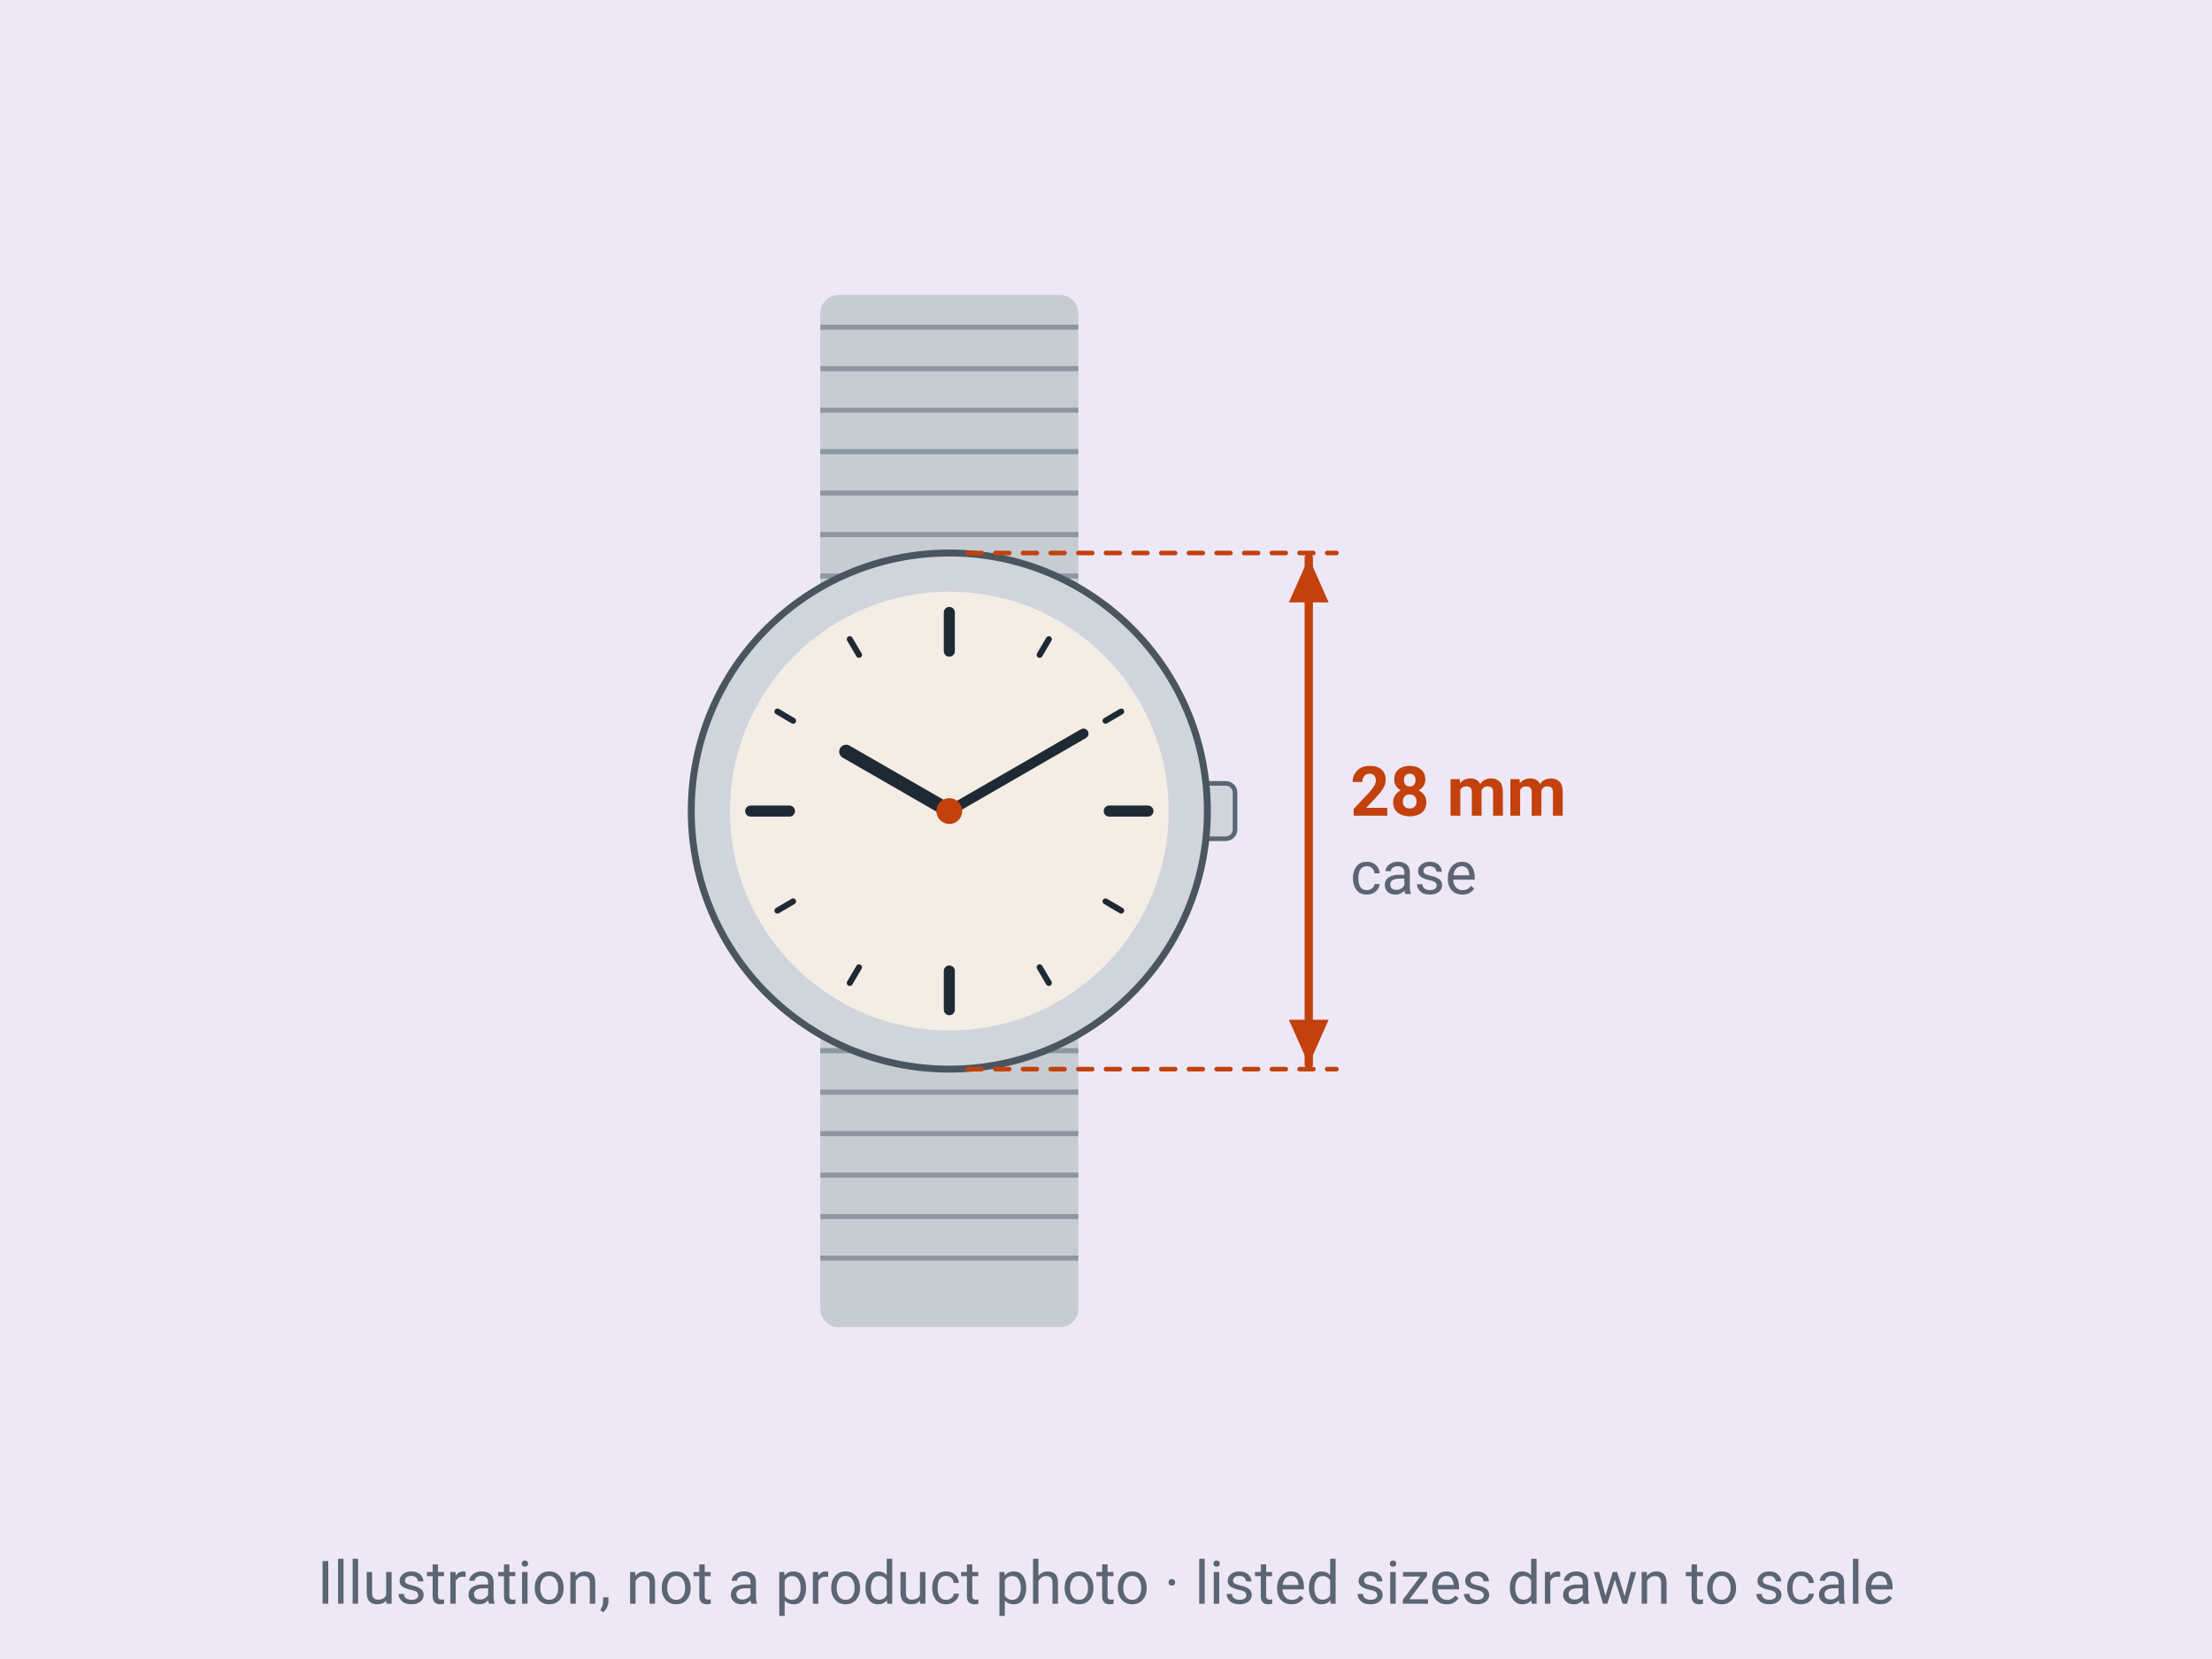
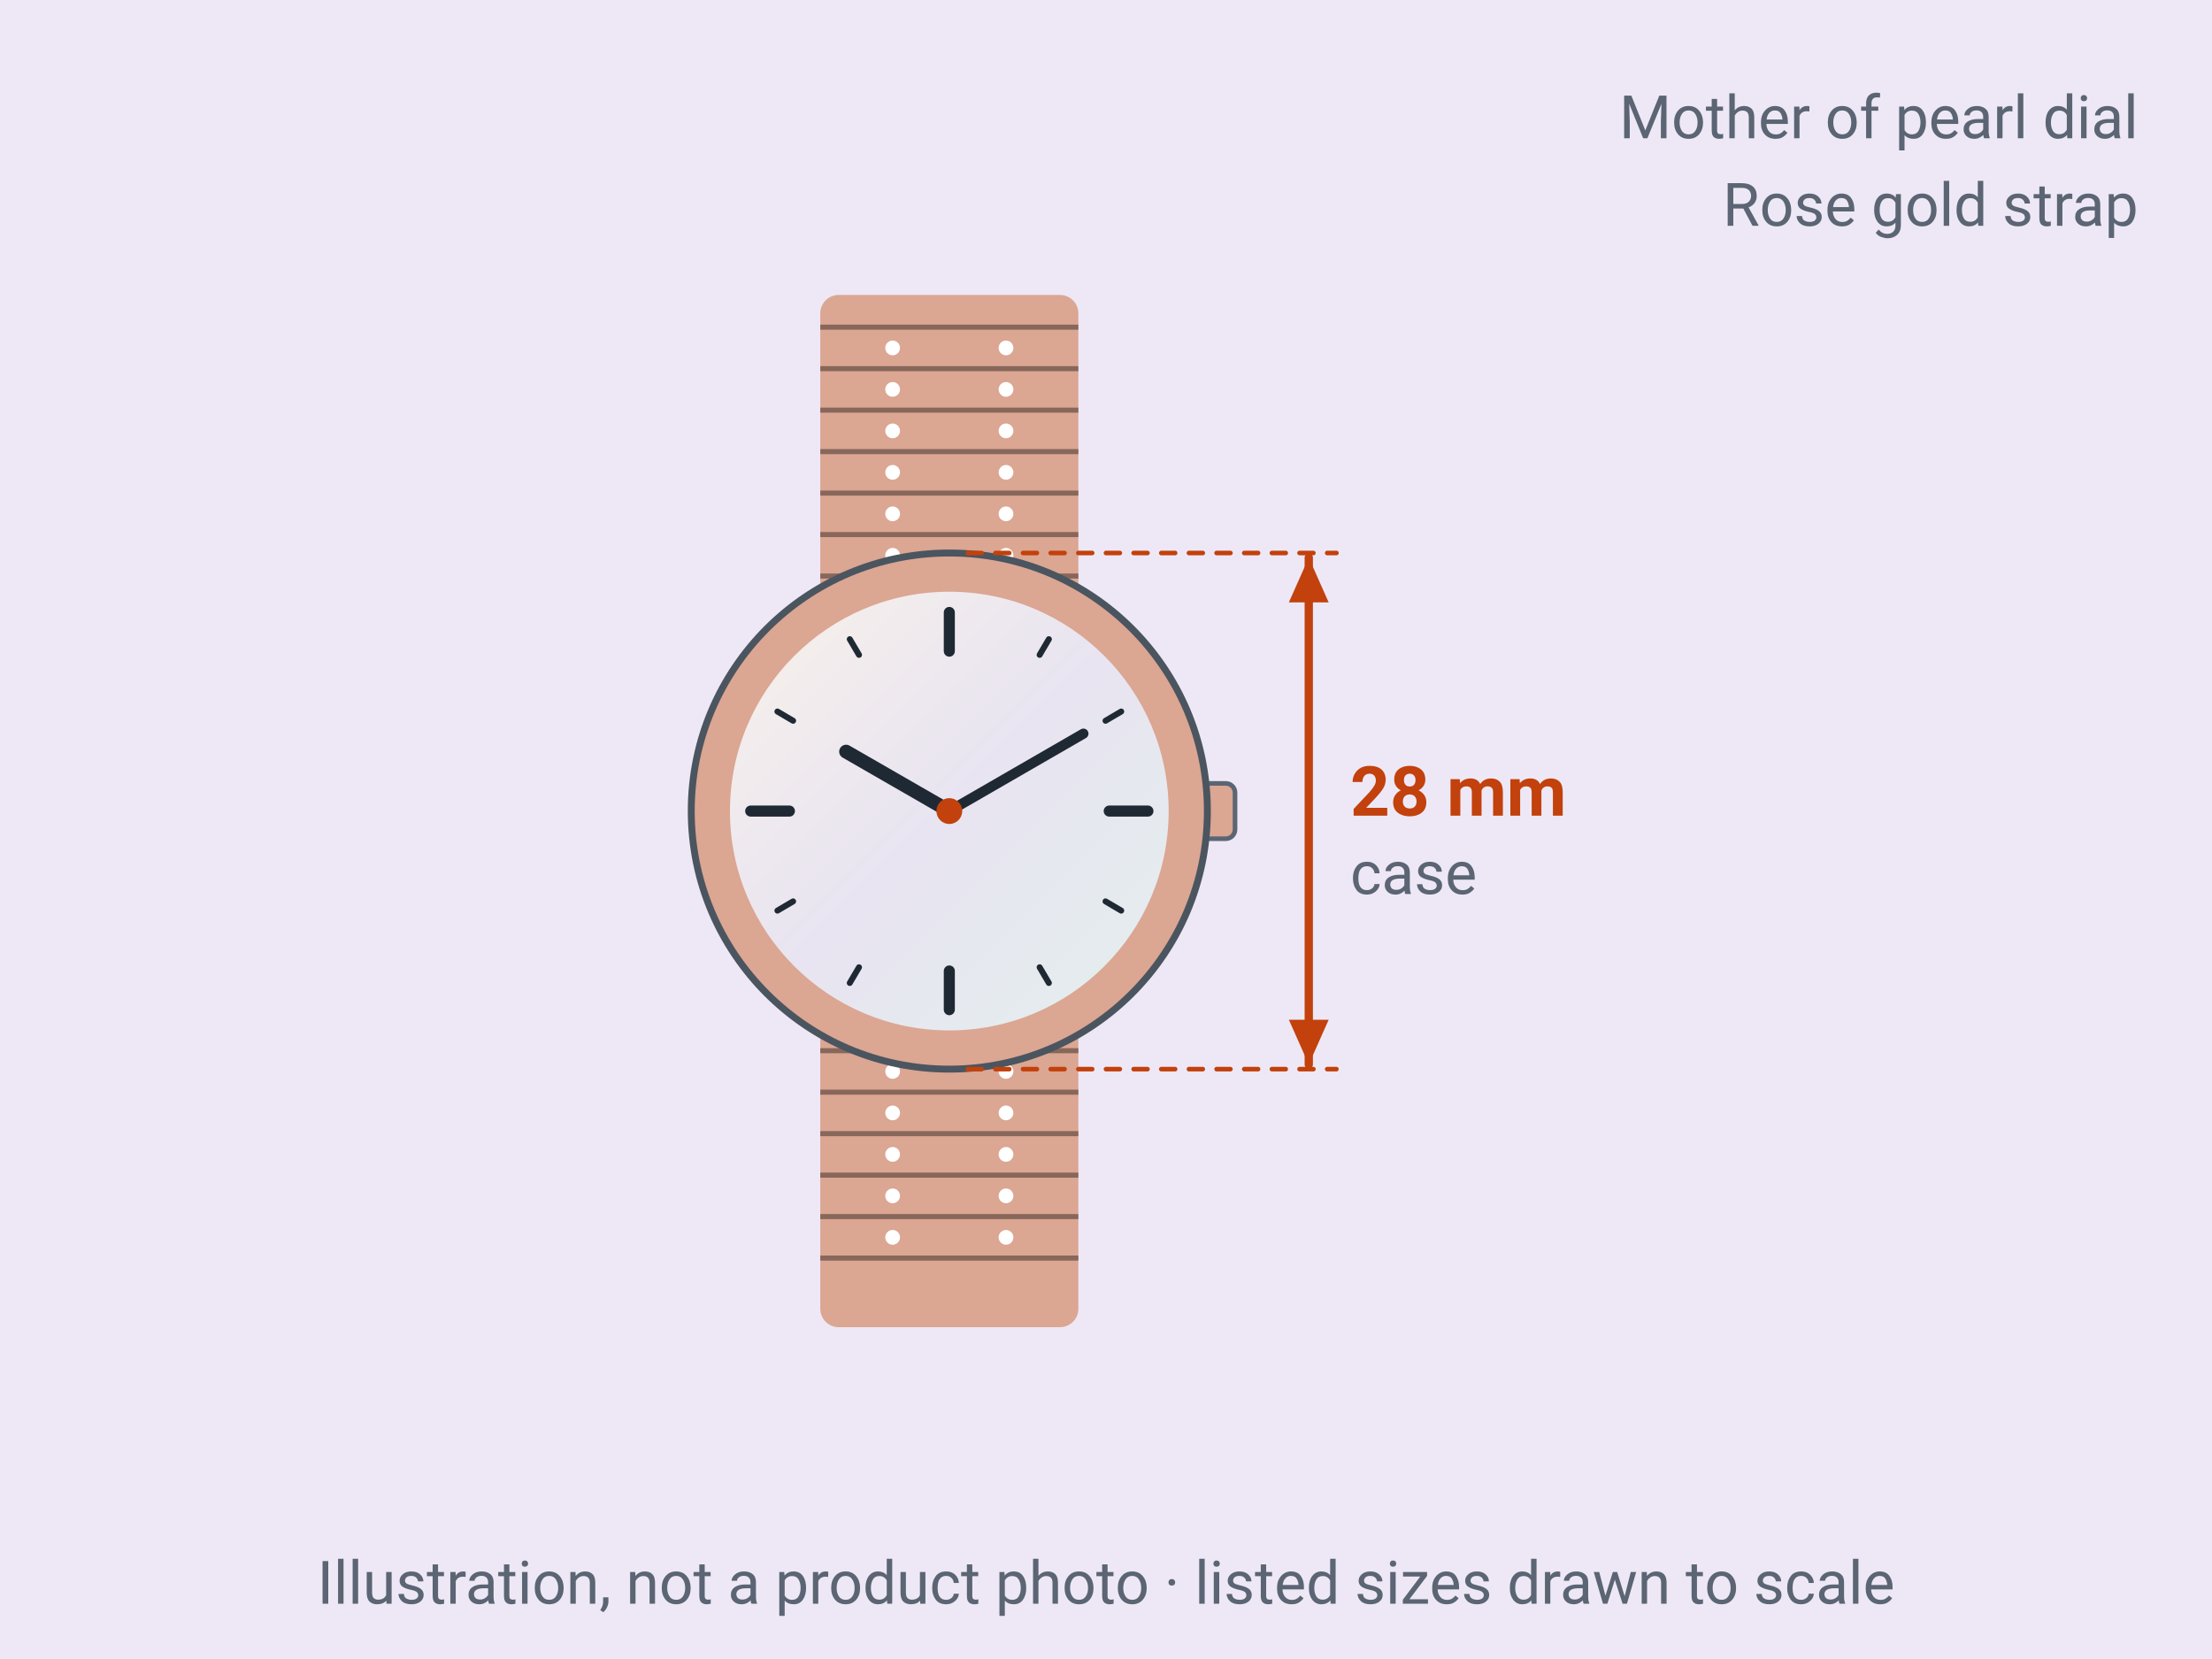
<svg xmlns="http://www.w3.org/2000/svg" viewBox="0 0 480 360" width="480" height="360" role="img">
-   <style>.k,.ks,.fs,.pk,.d,.l{fill:none;stroke-linecap:round;stroke-linejoin:round}.bg{fill:#eee8f6}.f{fill:#ffffff}.s{fill:#e9e4f2}.p{fill:#3b4652}.k{stroke:#6b48a8}.ks{stroke:#e9e4f2}.fs{stroke:#ffffff}.pk{stroke:#3b4652}.d{stroke:#c2410c}.dt{fill:#c2410c}.t{fill:#14202b}.m{fill:#5b6573}.l{stroke:#0f4c5c}.lt{fill:#0f4c5c}text{font-family:-apple-system, BlinkMacSystemFont, "Segoe UI", Roboto, Arial, sans-serif}@media (prefers-color-scheme:dark){.bg{fill:#231d2f}.f{fill:#1d262e}.s{fill:#3c3e55}.p{fill:#7d8995}.k{stroke:#b89cf0}.ks{stroke:#3c3e55}.fs{stroke:#1d262e}.pk{stroke:#7d8995}.d{stroke:#fb923c}.dt{fill:#fb923c}.t{fill:#e8edf1}.m{fill:#9ba6b2}.l{stroke:#7cc4d4}.lt{fill:#7cc4d4}}</style>
+   <style>.k,.ks,.ka,.fs,.pk,.d,.l{fill:none;stroke-linecap:round;stroke-linejoin:round}.bg{fill:#eee8f6}.f{fill:#ffffff}.s,.a{fill:#e9e4f2}.p{fill:#3b4652}.k{stroke:#6b48a8}.ks,.ka{stroke:#e9e4f2}.fs{stroke:#ffffff}.pk{stroke:#3b4652}.d{stroke:#c2410c}.dt{fill:#c2410c}.t{fill:#14202b}.m{fill:#5b6573}.l{stroke:#0f4c5c}.lt{fill:#0f4c5c}text{font-family:-apple-system, BlinkMacSystemFont, "Segoe UI", Roboto, Arial, sans-serif}@media (prefers-color-scheme:dark){.bg{fill:#231d2f}.f{fill:#1d262e}.s,.a{fill:#3c3e55}.p{fill:#7d8995}.k{stroke:#b89cf0}.ks,.ka{stroke:#3c3e55}.fs{stroke:#1d262e}.pk{stroke:#7d8995}.d{stroke:#fb923c}.dt{fill:#fb923c}.t{fill:#e8edf1}.m{fill:#9ba6b2}.l{stroke:#7cc4d4}.lt{fill:#7cc4d4}}</style>
  <defs>
    <marker id="a" viewBox="0 0 10 10" refX="9" refY="5" markerWidth="6" markerHeight="6" orient="auto-start-reverse">
      <path d="M0 1 9 5 0 9z" class="dt" />
    </marker>
  </defs>
  <rect class="bg" width="100%" height="100%" />
-   <rect x="178" y="64" width="56" height="112" rx="4" class="" stroke-width="0" fill="#c6ccd2" />
-   <line x1="178" y1="71" x2="234" y2="71" class="" stroke-width="1.1" stroke="#8d97a1" />
-   <line x1="178" y1="80" x2="234" y2="80" class="" stroke-width="1.1" stroke="#8d97a1" />
-   <line x1="178" y1="89" x2="234" y2="89" class="" stroke-width="1.1" stroke="#8d97a1" />
-   <line x1="178" y1="98" x2="234" y2="98" class="" stroke-width="1.1" stroke="#8d97a1" />
-   <line x1="178" y1="107" x2="234" y2="107" class="" stroke-width="1.1" stroke="#8d97a1" />
-   <line x1="178" y1="116" x2="234" y2="116" class="" stroke-width="1.1" stroke="#8d97a1" />
-   <line x1="178" y1="125" x2="234" y2="125" class="" stroke-width="1.1" stroke="#8d97a1" />
-   <line x1="178" y1="134" x2="234" y2="134" class="" stroke-width="1.1" stroke="#8d97a1" />
-   <line x1="178" y1="143" x2="234" y2="143" class="" stroke-width="1.1" stroke="#8d97a1" />
-   <line x1="178" y1="152" x2="234" y2="152" class="" stroke-width="1.1" stroke="#8d97a1" />
-   <line x1="178" y1="161" x2="234" y2="161" class="" stroke-width="1.1" stroke="#8d97a1" />
-   <rect x="178" y="176" width="56" height="112" rx="4" class="" stroke-width="0" fill="#c6ccd2" />
-   <line x1="178" y1="183" x2="234" y2="183" class="" stroke-width="1.1" stroke="#8d97a1" />
-   <line x1="178" y1="192" x2="234" y2="192" class="" stroke-width="1.1" stroke="#8d97a1" />
-   <line x1="178" y1="201" x2="234" y2="201" class="" stroke-width="1.1" stroke="#8d97a1" />
-   <line x1="178" y1="210" x2="234" y2="210" class="" stroke-width="1.1" stroke="#8d97a1" />
-   <line x1="178" y1="219" x2="234" y2="219" class="" stroke-width="1.1" stroke="#8d97a1" />
-   <line x1="178" y1="228" x2="234" y2="228" class="" stroke-width="1.1" stroke="#8d97a1" />
-   <line x1="178" y1="237" x2="234" y2="237" class="" stroke-width="1.1" stroke="#8d97a1" />
-   <line x1="178" y1="246" x2="234" y2="246" class="" stroke-width="1.1" stroke="#8d97a1" />
-   <line x1="178" y1="255" x2="234" y2="255" class="" stroke-width="1.1" stroke="#8d97a1" />
-   <line x1="178" y1="264" x2="234" y2="264" class="" stroke-width="1.1" stroke="#8d97a1" />
-   <line x1="178" y1="273" x2="234" y2="273" class="" stroke-width="1.1" stroke="#8d97a1" />
-   <rect x="259" y="170" width="9" height="12" rx="2" class="" stroke-width="1" fill="#cfd5db" stroke="#5b6573" />
-   <circle cx="206" cy="176" r="56" fill="#cfd5db" stroke="#4a5560" stroke-width="1.5" />
-   <circle cx="206" cy="176" r="47.6" fill="#f3ede6" />
+   <rect x="178" y="64" width="56" height="112" rx="4" class="" stroke-width="0" fill="#dba692" />
+   <line x1="178" y1="71" x2="234" y2="71" class="" stroke-width="1.1" stroke="#88675b" />
+   <line x1="178" y1="80" x2="234" y2="80" class="" stroke-width="1.1" stroke="#88675b" />
+   <line x1="178" y1="89" x2="234" y2="89" class="" stroke-width="1.1" stroke="#88675b" />
+   <line x1="178" y1="98" x2="234" y2="98" class="" stroke-width="1.1" stroke="#88675b" />
+   <line x1="178" y1="107" x2="234" y2="107" class="" stroke-width="1.1" stroke="#88675b" />
+   <line x1="178" y1="116" x2="234" y2="116" class="" stroke-width="1.1" stroke="#88675b" />
+   <line x1="178" y1="125" x2="234" y2="125" class="" stroke-width="1.1" stroke="#88675b" />
+   <line x1="178" y1="134" x2="234" y2="134" class="" stroke-width="1.1" stroke="#88675b" />
+   <line x1="178" y1="143" x2="234" y2="143" class="" stroke-width="1.1" stroke="#88675b" />
+   <line x1="178" y1="152" x2="234" y2="152" class="" stroke-width="1.1" stroke="#88675b" />
+   <line x1="178" y1="161" x2="234" y2="161" class="" stroke-width="1.1" stroke="#88675b" />
+   <circle cx="193.7" cy="75.5" r="1.6" class="" fill="#ffffff" />
+   <circle cx="218.3" cy="75.5" r="1.6" class="" fill="#ffffff" />
+   <circle cx="193.7" cy="84.5" r="1.6" class="" fill="#ffffff" />
+   <circle cx="218.3" cy="84.5" r="1.6" class="" fill="#ffffff" />
+   <circle cx="193.7" cy="93.5" r="1.6" class="" fill="#ffffff" />
+   <circle cx="218.3" cy="93.5" r="1.6" class="" fill="#ffffff" />
+   <circle cx="193.7" cy="102.5" r="1.6" class="" fill="#ffffff" />
+   <circle cx="218.3" cy="102.5" r="1.6" class="" fill="#ffffff" />
+   <circle cx="193.7" cy="111.5" r="1.6" class="" fill="#ffffff" />
+   <circle cx="218.3" cy="111.5" r="1.6" class="" fill="#ffffff" />
+   <circle cx="193.7" cy="120.5" r="1.6" class="" fill="#ffffff" />
+   <circle cx="218.3" cy="120.5" r="1.6" class="" fill="#ffffff" />
+   <circle cx="193.7" cy="129.5" r="1.6" class="" fill="#ffffff" />
+   <circle cx="218.3" cy="129.5" r="1.6" class="" fill="#ffffff" />
+   <circle cx="193.7" cy="138.5" r="1.6" class="" fill="#ffffff" />
+   <circle cx="218.3" cy="138.5" r="1.6" class="" fill="#ffffff" />
+   <circle cx="193.7" cy="147.5" r="1.6" class="" fill="#ffffff" />
+   <circle cx="218.3" cy="147.5" r="1.6" class="" fill="#ffffff" />
+   <circle cx="193.7" cy="156.5" r="1.6" class="" fill="#ffffff" />
+   <circle cx="218.3" cy="156.5" r="1.6" class="" fill="#ffffff" />
+   <rect x="178" y="176" width="56" height="112" rx="4" class="" stroke-width="0" fill="#dba692" />
+   <line x1="178" y1="183" x2="234" y2="183" class="" stroke-width="1.1" stroke="#88675b" />
+   <line x1="178" y1="192" x2="234" y2="192" class="" stroke-width="1.1" stroke="#88675b" />
+   <line x1="178" y1="201" x2="234" y2="201" class="" stroke-width="1.1" stroke="#88675b" />
+   <line x1="178" y1="210" x2="234" y2="210" class="" stroke-width="1.1" stroke="#88675b" />
+   <line x1="178" y1="219" x2="234" y2="219" class="" stroke-width="1.1" stroke="#88675b" />
+   <line x1="178" y1="228" x2="234" y2="228" class="" stroke-width="1.1" stroke="#88675b" />
+   <line x1="178" y1="237" x2="234" y2="237" class="" stroke-width="1.1" stroke="#88675b" />
+   <line x1="178" y1="246" x2="234" y2="246" class="" stroke-width="1.1" stroke="#88675b" />
+   <line x1="178" y1="255" x2="234" y2="255" class="" stroke-width="1.1" stroke="#88675b" />
+   <line x1="178" y1="264" x2="234" y2="264" class="" stroke-width="1.1" stroke="#88675b" />
+   <line x1="178" y1="273" x2="234" y2="273" class="" stroke-width="1.1" stroke="#88675b" />
+   <circle cx="193.7" cy="187.5" r="1.6" class="" fill="#ffffff" />
+   <circle cx="218.3" cy="187.5" r="1.6" class="" fill="#ffffff" />
+   <circle cx="193.7" cy="196.5" r="1.6" class="" fill="#ffffff" />
+   <circle cx="218.3" cy="196.5" r="1.6" class="" fill="#ffffff" />
+   <circle cx="193.7" cy="205.5" r="1.6" class="" fill="#ffffff" />
+   <circle cx="218.3" cy="205.5" r="1.6" class="" fill="#ffffff" />
+   <circle cx="193.7" cy="214.5" r="1.6" class="" fill="#ffffff" />
+   <circle cx="218.3" cy="214.5" r="1.6" class="" fill="#ffffff" />
+   <circle cx="193.7" cy="223.5" r="1.6" class="" fill="#ffffff" />
+   <circle cx="218.3" cy="223.5" r="1.6" class="" fill="#ffffff" />
+   <circle cx="193.7" cy="232.5" r="1.6" class="" fill="#ffffff" />
+   <circle cx="218.3" cy="232.5" r="1.6" class="" fill="#ffffff" />
+   <circle cx="193.7" cy="241.5" r="1.6" class="" fill="#ffffff" />
+   <circle cx="218.3" cy="241.5" r="1.6" class="" fill="#ffffff" />
+   <circle cx="193.7" cy="250.5" r="1.6" class="" fill="#ffffff" />
+   <circle cx="218.3" cy="250.5" r="1.6" class="" fill="#ffffff" />
+   <circle cx="193.7" cy="259.5" r="1.6" class="" fill="#ffffff" />
+   <circle cx="218.3" cy="259.5" r="1.6" class="" fill="#ffffff" />
+   <circle cx="193.7" cy="268.5" r="1.6" class="" fill="#ffffff" />
+   <circle cx="218.3" cy="268.5" r="1.6" class="" fill="#ffffff" />
+   <rect x="259" y="170" width="9" height="12" rx="2" class="" stroke-width="1" fill="#dba692" stroke="#5b6573" />
+   <defs>
+     <linearGradient id="g" x1="0" y1="0" x2="1" y2="1">
+       <stop offset="0" stop-color="#f8f1ea" />
+       <stop offset=".5" stop-color="#e8e4f1" />
+       <stop offset="1" stop-color="#e3efec" />
+     </linearGradient>
+   </defs>
+   <circle cx="206" cy="176" r="56" fill="#dba692" stroke="#4a5560" stroke-width="1.5" />
+   <circle cx="206" cy="176" r="47.6" fill="url(#g)" />
  <line x1="206" y1="141.3" x2="206" y2="132.9" class="" stroke-width="2.4" stroke="#1f2933" stroke-linecap="round" />
  <line x1="225.6" y1="142.1" x2="227.6" y2="138.7" class="" stroke-width="1.3" stroke="#1f2933" stroke-linecap="round" />
  <line x1="239.9" y1="156.4" x2="243.3" y2="154.4" class="" stroke-width="1.3" stroke="#1f2933" stroke-linecap="round" />
  <line x1="240.7" y1="176" x2="249.1" y2="176" class="" stroke-width="2.4" stroke="#1f2933" stroke-linecap="round" />
  <line x1="239.9" y1="195.6" x2="243.3" y2="197.6" class="" stroke-width="1.3" stroke="#1f2933" stroke-linecap="round" />
  <line x1="225.6" y1="209.9" x2="227.6" y2="213.3" class="" stroke-width="1.3" stroke="#1f2933" stroke-linecap="round" />
  <line x1="206" y1="210.7" x2="206" y2="219.1" class="" stroke-width="2.4" stroke="#1f2933" stroke-linecap="round" />
  <line x1="186.4" y1="209.9" x2="184.4" y2="213.3" class="" stroke-width="1.3" stroke="#1f2933" stroke-linecap="round" />
  <line x1="172.1" y1="195.6" x2="168.7" y2="197.6" class="" stroke-width="1.3" stroke="#1f2933" stroke-linecap="round" />
  <line x1="171.3" y1="176" x2="162.9" y2="176" class="" stroke-width="2.4" stroke="#1f2933" stroke-linecap="round" />
  <line x1="172.1" y1="156.4" x2="168.7" y2="154.4" class="" stroke-width="1.3" stroke="#1f2933" stroke-linecap="round" />
  <line x1="186.4" y1="142.1" x2="184.4" y2="138.7" class="" stroke-width="1.3" stroke="#1f2933" stroke-linecap="round" />
  <line x1="206" y1="176" x2="183.6" y2="163.1" class="" stroke-width="3" stroke="#1f2933" stroke-linecap="round" />
  <line x1="206" y1="176" x2="235.1" y2="159.2" class="" stroke-width="2.2" stroke="#1f2933" stroke-linecap="round" />
  <circle cx="206" cy="176" r="2.8" class="" fill="#c2410c" />
  <line x1="210" y1="120" x2="290" y2="120" class="d" stroke-width="1" stroke-dasharray="3 3" />
  <line x1="210" y1="232" x2="290" y2="232" class="d" stroke-width="1" stroke-dasharray="3 3" />
  <line x1="284" y1="121" x2="284" y2="231" class="d" stroke-width="1.8" marker-start="url(#a)" marker-end="url(#a)" />
  <text x="293" y="177" class="dt" font-size="15" font-weight="700" text-anchor="start">28 mm</text>
  <text x="293" y="194" class="m" font-size="13" text-anchor="start">case</text>
+   <text x="464" y="30" class="m" font-size="13" text-anchor="end">Mother of pearl dial</text>
+   <text x="464" y="49" class="m" font-size="13" text-anchor="end">Rose gold strap</text>
  <text x="240" y="348" class="m" font-size="13" text-anchor="middle">Illustration, not a product photo · listed sizes drawn to scale</text>
</svg>
